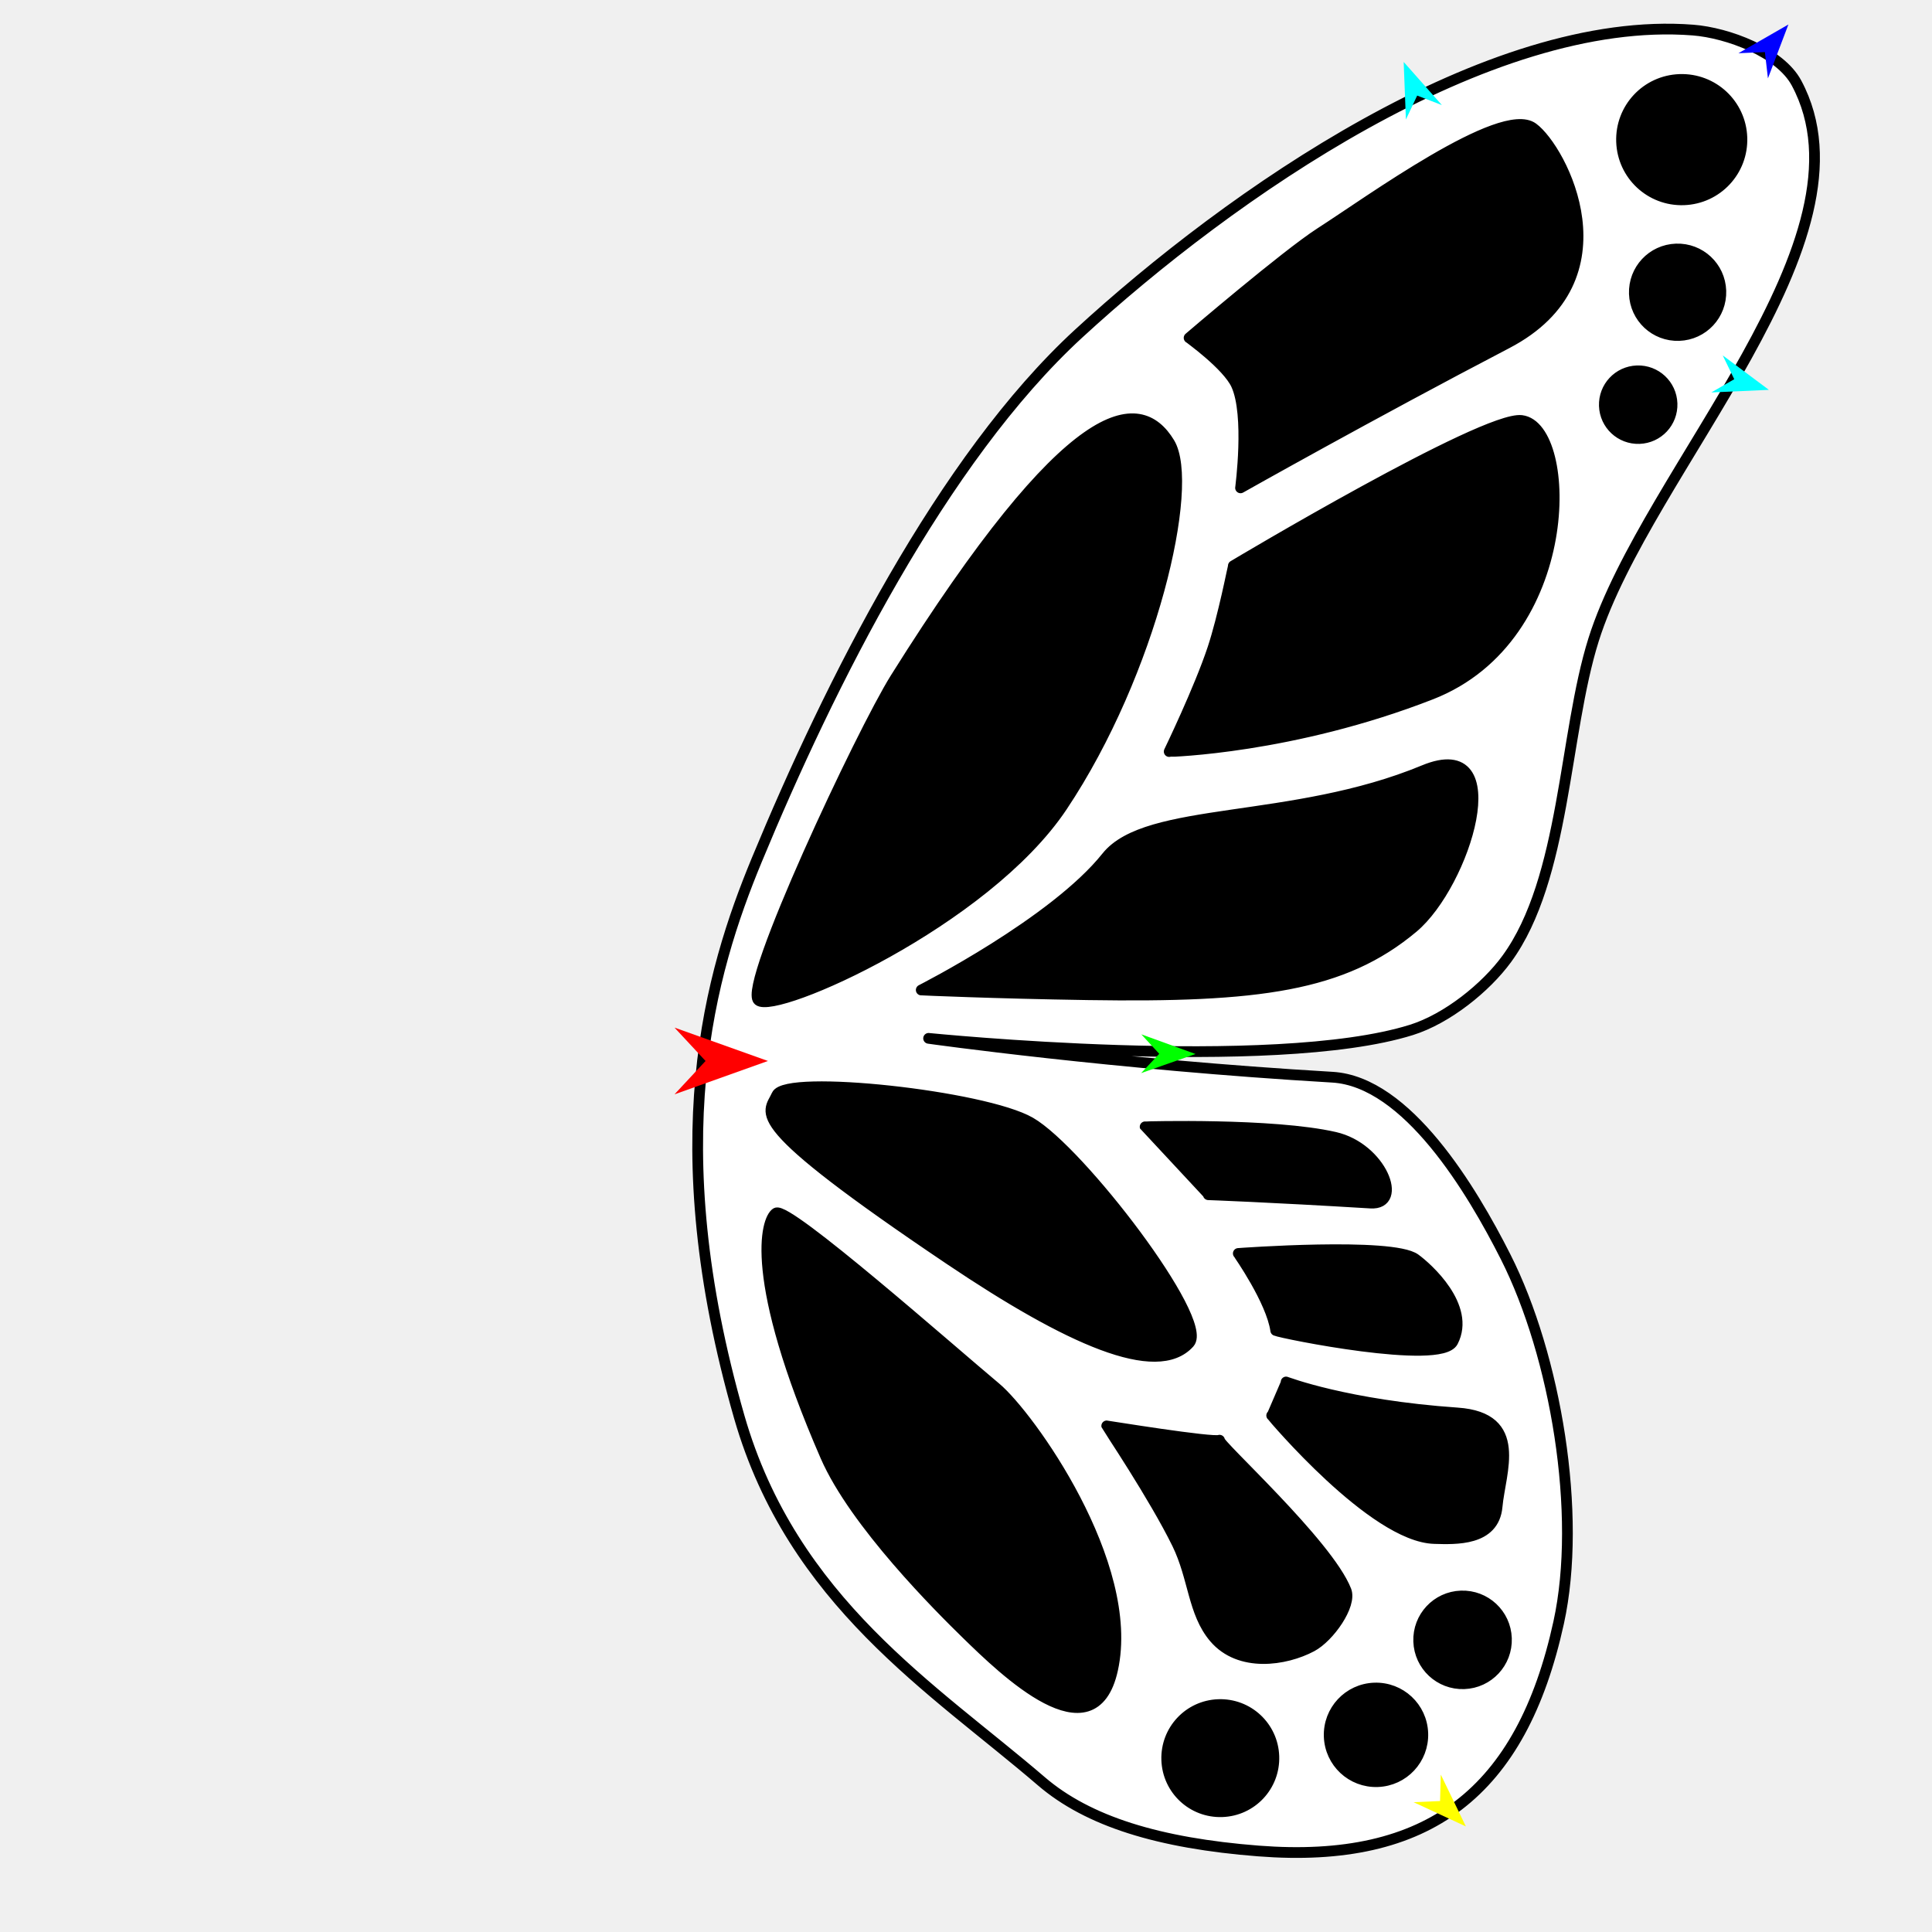
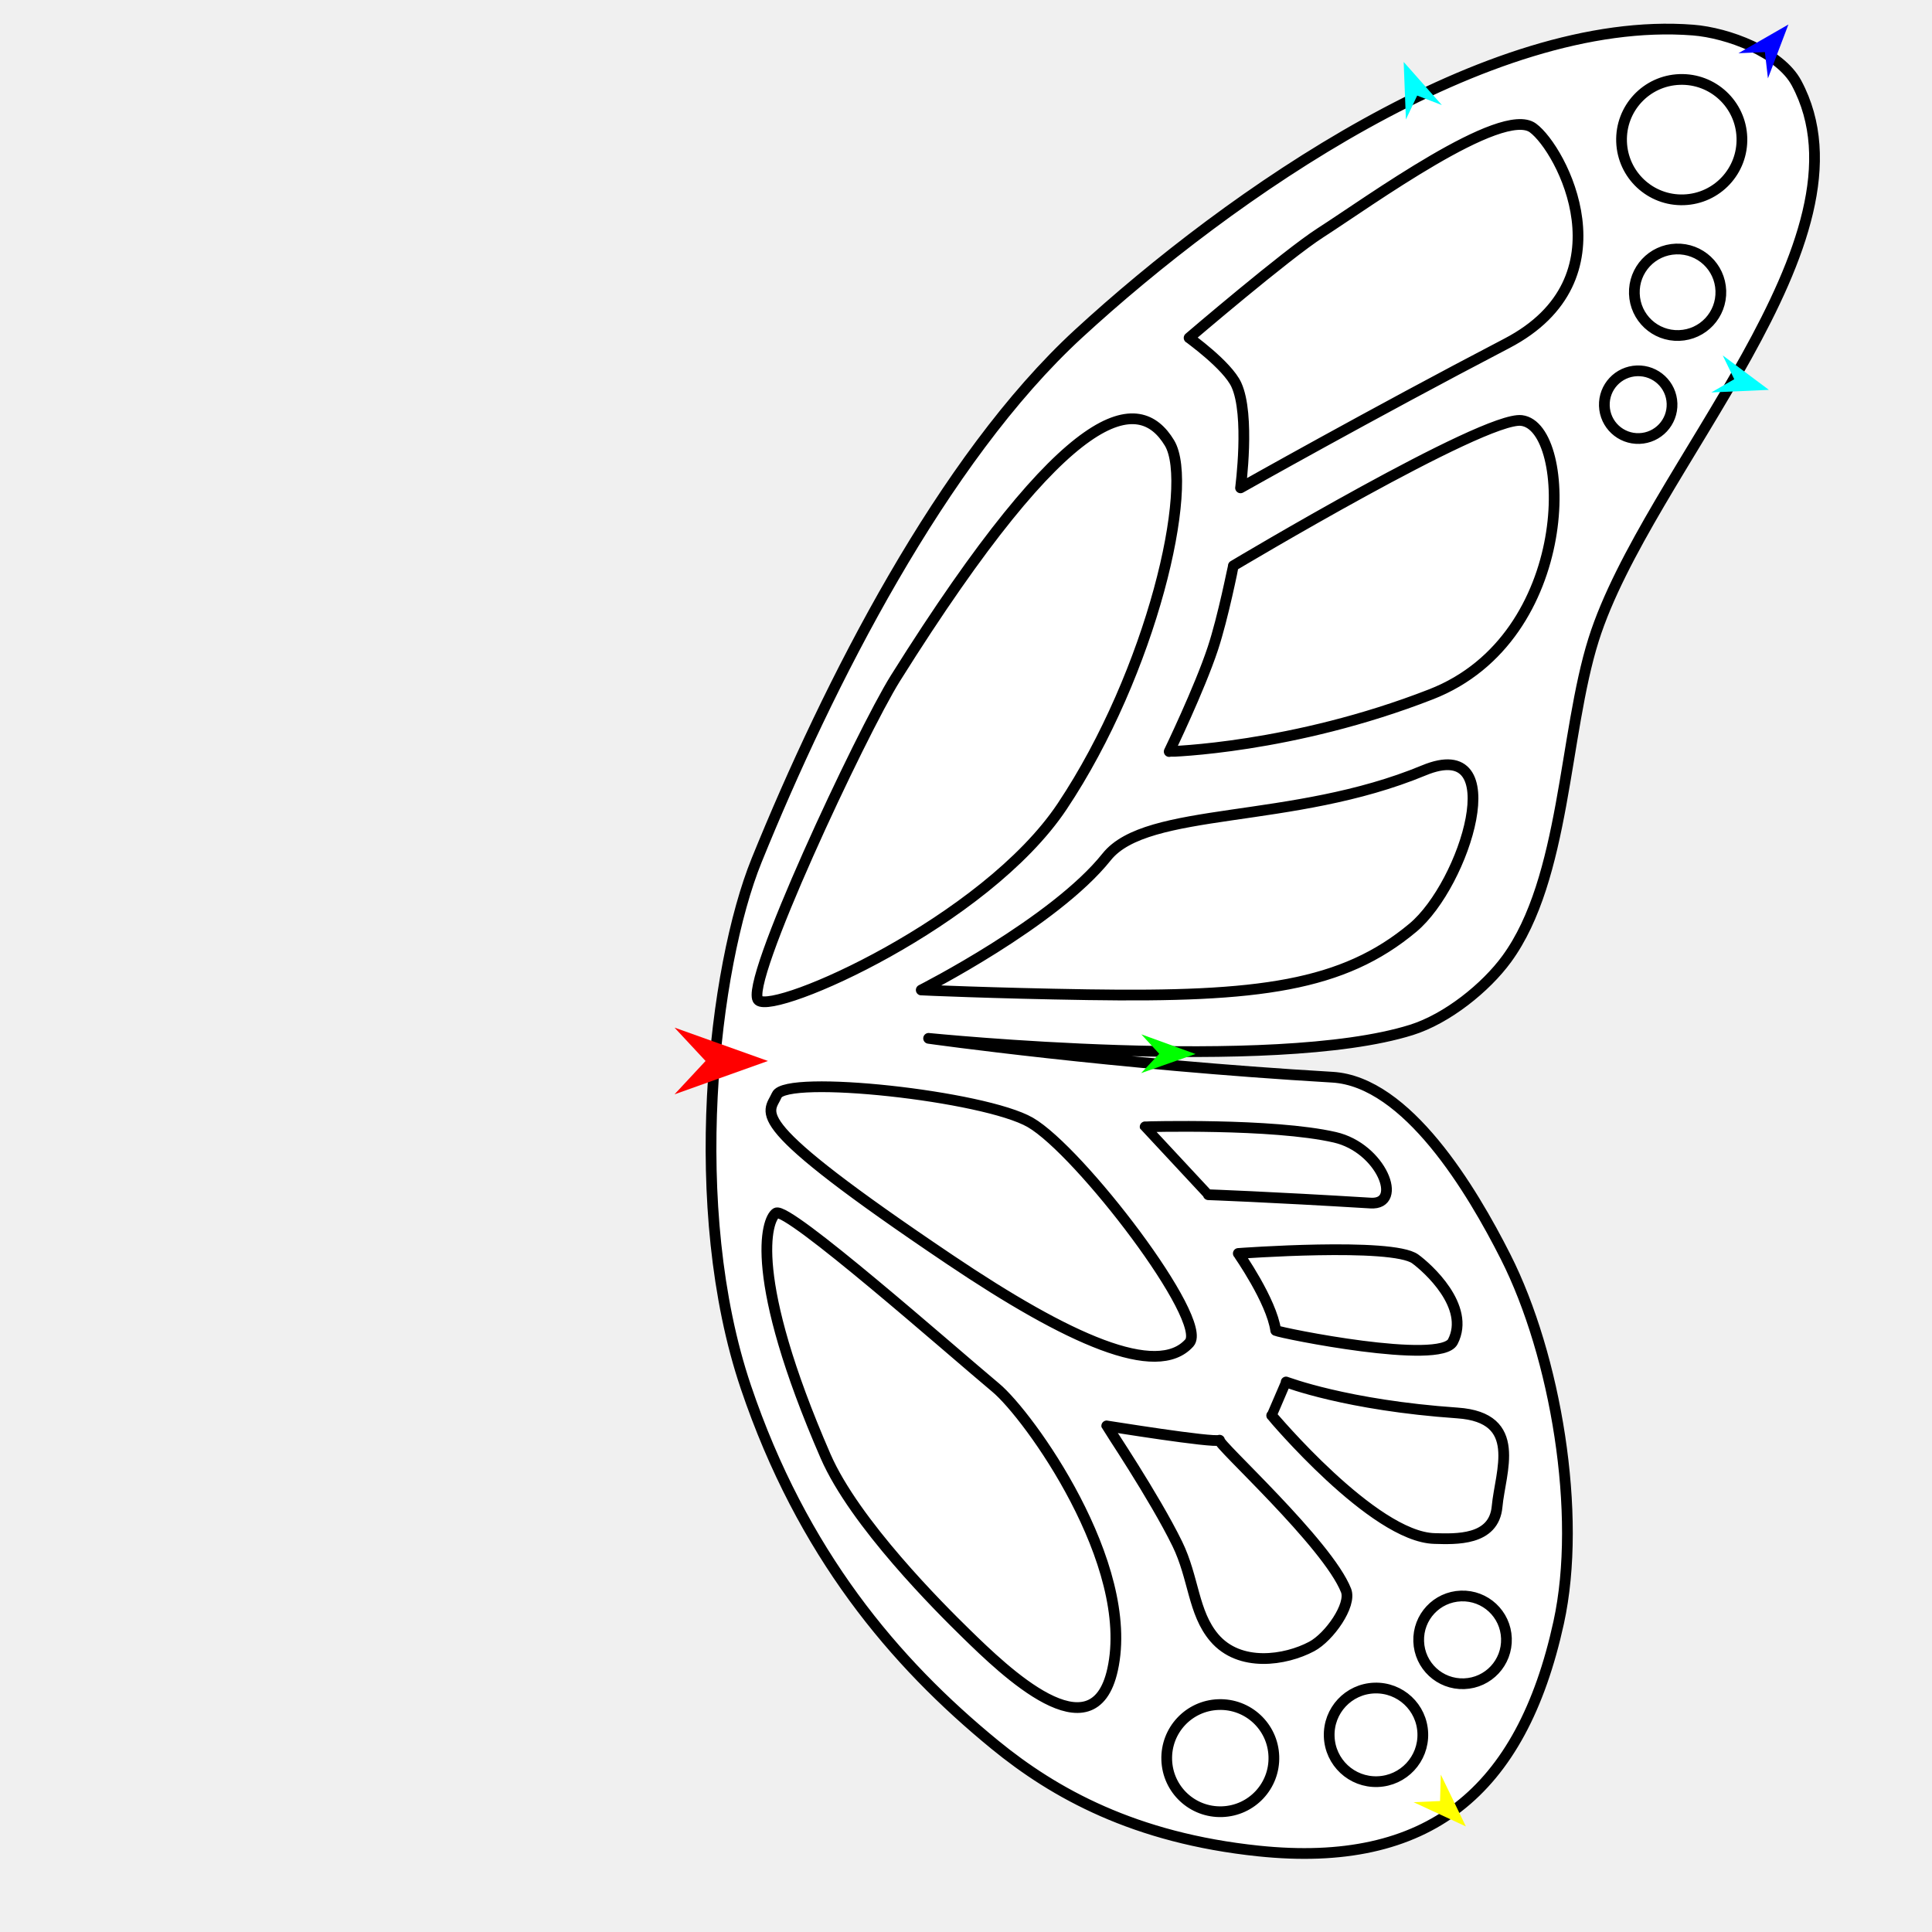
<svg xmlns="http://www.w3.org/2000/svg" version="1.1" id="Frame_0" width="720px" height="720px">
  <g id="wing_butterfly_2">
    <g id="butterfly_wing">
-       <path fill="#000000" fill-rule="evenodd" stroke="none" d="M 495.357 647.130 C 495.023 637.478 502.540 629.422 512.193 629.088 C 521.846 628.754 529.902 636.271 530.236 645.924 C 530.570 655.576 523.052 663.632 513.400 663.966 C 503.747 664.300 495.691 656.783 495.357 647.130 M 434.810 655.896 C 434.428 644.849 443.031 635.629 454.078 635.247 C 465.125 634.865 474.345 643.468 474.728 654.515 C 475.110 665.562 466.506 674.782 455.459 675.165 C 444.412 675.547 435.192 666.943 434.810 655.896 M 528.706 611.694 C 528.393 602.645 535.439 595.092 544.488 594.779 C 553.537 594.466 561.090 601.513 561.403 610.562 C 561.716 619.612 554.669 627.164 545.620 627.477 C 536.571 627.790 529.019 620.743 528.706 611.694 M 597.895 151.246 C 597.654 144.265 603.090 138.439 610.071 138.198 C 617.051 137.956 622.878 143.393 623.119 150.373 C 623.361 157.354 617.924 163.180 610.943 163.422 C 603.963 163.663 598.137 158.227 597.895 151.246 M 609.077 109.471 C 608.769 100.551 615.715 93.107 624.635 92.798 C 633.554 92.490 640.999 99.436 641.307 108.355 C 641.616 117.275 634.670 124.720 625.750 125.028 C 616.830 125.337 609.386 118.390 609.077 109.471 M 604.311 52.814 C 603.882 40.404 613.546 30.047 625.956 29.617 C 638.366 29.188 648.724 38.853 649.153 51.263 C 649.583 63.673 639.918 74.030 627.508 74.460 C 615.098 74.889 604.740 65.224 604.311 52.814 M 561.562 127.957 C 511.109 154.275 462.323 181.803 462.313 181.809 C 462.313 181.805 465.942 154.657 460.747 143.384 C 457.396 136.112 443.144 125.907 443.142 125.905 C 443.147 125.902 479.340 94.928 492.106 86.742 C 510.080 75.216 559.641 39.151 571.273 47.678 C 581.926 55.488 607.634 103.924 561.562 127.957 M 543.155 526.574 C 567.922 528.286 559.086 548.517 557.925 561.448 C 556.774 574.271 542.426 573.572 534.569 573.361 C 511.787 572.748 473.928 527.516 473.922 527.511 C 473.923 527.510 479.299 515.022 479.300 515.020 C 479.306 515.022 501.789 523.715 543.155 526.574 M 475.426 495.831 C 477.575 496.854 536.872 508.850 541.429 499.988 C 548.174 486.869 531.842 472.379 527.407 469.163 C 518.768 462.899 461.484 467.126 461.477 467.126 C 461.479 467.128 473.861 484.723 475.426 495.831 M 510.787 448.350 C 472.615 446.028 450.318 445.239 450.312 445.239 C 450.310 445.236 426.759 419.932 426.757 419.929 C 426.764 419.930 474.249 418.525 497.449 423.832 C 514.815 427.805 523.206 449.106 510.787 448.350 M 454.490 536.720 C 452.213 537.827 412.451 531.387 412.447 531.387 C 412.449 531.391 430.290 558.043 438.743 575.342 C 444.947 588.039 444.596 600.995 452.512 610.326 C 461.962 621.464 479.052 618.799 488.828 613.594 C 495.388 610.101 503.767 598.169 501.644 592.747 C 494.810 575.294 453.352 537.846 454.490 536.720 M 307.657 542.647 C 278.691 476.057 285.548 454.496 289.218 452.071 C 293.370 449.328 354.632 503.422 371.094 517.154 C 383.388 527.408 423.356 582.810 414.623 622.246 C 407.398 654.872 374.190 622.575 360.176 608.905 C 350.337 599.308 318.529 567.640 307.657 542.647 M 354.000 469.425 C 276.363 417.181 286.315 415.332 289.499 408.096 C 292.899 400.370 366.762 408.351 383.990 418.307 C 402.349 428.916 450.741 492.064 443.232 500.458 C 431.196 513.913 398.258 499.207 354.000 469.425 M 405.391 370.700 C 369.917 370.151 343.326 368.945 343.320 368.944 C 343.327 368.940 392.887 343.819 412.425 319.325 C 427.512 300.413 481.616 307.440 530.630 287.102 C 563.385 273.510 546.000 329.439 526.568 345.708 C 500.532 367.505 469.083 371.686 405.391 370.700 M 533.332 258.739 C 481.496 278.970 435.735 280.079 435.725 280.082 C 435.727 280.078 446.982 256.801 451.993 241.660 C 455.805 230.144 459.629 210.860 459.629 210.857 C 459.640 210.851 553.064 155.018 567.027 156.708 C 586.314 159.044 587.764 237.496 533.332 258.739 M 395.829 300.529 C 367.077 343.590 288.876 378.144 282.667 372.790 C 276.634 367.588 321.076 272.894 333.715 252.734 C 399.158 148.348 424.603 146.490 435.830 165.083 C 445.324 180.806 429.238 250.493 395.829 300.529 Z" />
+       <path fill="#ffffff" fill-rule="evenodd" stroke="none" d="M 495.357 647.130 C 495.023 637.478 502.540 629.422 512.193 629.088 C 521.846 628.754 529.902 636.271 530.236 645.924 C 530.570 655.576 523.052 663.632 513.400 663.966 C 503.747 664.300 495.691 656.783 495.357 647.130 M 434.810 655.896 C 434.428 644.849 443.031 635.629 454.078 635.247 C 465.125 634.865 474.345 643.468 474.728 654.515 C 475.110 665.562 466.506 674.782 455.459 675.165 C 444.412 675.547 435.192 666.943 434.810 655.896 M 528.706 611.694 C 528.393 602.645 535.439 595.092 544.488 594.779 C 553.537 594.466 561.090 601.513 561.403 610.562 C 561.716 619.612 554.669 627.164 545.620 627.477 C 536.571 627.790 529.019 620.743 528.706 611.694 M 597.895 151.246 C 597.654 144.265 603.090 138.439 610.071 138.198 C 617.051 137.956 622.878 143.393 623.119 150.373 C 623.361 157.354 617.924 163.180 610.943 163.422 C 603.963 163.663 598.137 158.227 597.895 151.246 M 609.077 109.471 C 608.769 100.551 615.715 93.107 624.635 92.798 C 633.554 92.490 640.999 99.436 641.307 108.355 C 641.616 117.275 634.670 124.720 625.750 125.028 C 616.830 125.337 609.386 118.390 609.077 109.471 M 604.311 52.814 C 603.882 40.404 613.546 30.047 625.956 29.617 C 638.366 29.188 648.724 38.853 649.153 51.263 C 649.583 63.673 639.918 74.030 627.508 74.460 C 615.098 74.889 604.740 65.224 604.311 52.814 M 561.562 127.957 C 511.109 154.275 462.323 181.803 462.313 181.809 C 462.313 181.805 465.942 154.657 460.747 143.384 C 457.396 136.112 443.144 125.907 443.142 125.905 C 443.147 125.902 479.340 94.928 492.106 86.742 C 510.080 75.216 559.641 39.151 571.273 47.678 C 581.926 55.488 607.634 103.924 561.562 127.957 M 543.155 526.574 C 567.922 528.286 559.086 548.517 557.925 561.448 C 556.774 574.271 542.426 573.572 534.569 573.361 C 511.787 572.748 473.928 527.516 473.922 527.511 C 473.923 527.510 479.299 515.022 479.300 515.020 C 479.306 515.022 501.789 523.715 543.155 526.574 M 475.426 495.831 C 477.575 496.854 536.872 508.850 541.429 499.988 C 548.174 486.869 531.842 472.379 527.407 469.163 C 518.768 462.899 461.484 467.126 461.477 467.126 C 461.479 467.128 473.861 484.723 475.426 495.831 M 510.787 448.350 C 472.615 446.028 450.318 445.239 450.312 445.239 C 450.310 445.236 426.759 419.932 426.757 419.929 C 426.764 419.930 474.249 418.525 497.449 423.832 C 514.815 427.805 523.206 449.106 510.787 448.350 M 454.490 536.720 C 452.213 537.827 412.451 531.387 412.447 531.387 C 412.449 531.391 430.290 558.043 438.743 575.342 C 444.947 588.039 444.596 600.995 452.512 610.326 C 461.962 621.464 479.052 618.799 488.828 613.594 C 495.388 610.101 503.767 598.169 501.644 592.747 C 494.810 575.294 453.352 537.846 454.490 536.720 M 307.657 542.647 C 278.691 476.057 285.548 454.496 289.218 452.071 C 293.370 449.328 354.632 503.422 371.094 517.154 C 383.388 527.408 423.356 582.810 414.623 622.246 C 407.398 654.872 374.190 622.575 360.176 608.905 C 350.337 599.308 318.529 567.640 307.657 542.647 M 354.000 469.425 C 276.363 417.181 286.315 415.332 289.499 408.096 C 292.899 400.370 366.762 408.351 383.990 418.307 C 402.349 428.916 450.741 492.064 443.232 500.458 C 431.196 513.913 398.258 499.207 354.000 469.425 M 405.391 370.700 C 369.917 370.151 343.326 368.945 343.320 368.944 C 343.327 368.940 392.887 343.819 412.425 319.325 C 427.512 300.413 481.616 307.440 530.630 287.102 C 563.385 273.510 546.000 329.439 526.568 345.708 C 500.532 367.505 469.083 371.686 405.391 370.700 M 533.332 258.739 C 481.496 278.970 435.735 280.079 435.725 280.082 C 435.727 280.078 446.982 256.801 451.993 241.660 C 455.805 230.144 459.629 210.860 459.629 210.857 C 459.640 210.851 553.064 155.018 567.027 156.708 C 586.314 159.044 587.764 237.496 533.332 258.739 M 395.829 300.529 C 367.077 343.590 288.876 378.144 282.667 372.790 C 276.634 367.588 321.076 272.894 333.715 252.734 C 399.158 148.348 424.603 146.490 435.830 165.083 C 445.324 180.806 429.238 250.493 395.829 300.529 Z" />
      <path fill="none" stroke="#ffffff" stroke-width="1" stroke-linecap="butt" stroke-linejoin="round" d="M 495.357 647.130 C 495.023 637.478 502.540 629.422 512.193 629.088 " />
      <path fill="none" stroke="#ffffff" stroke-width="1" stroke-linecap="butt" stroke-linejoin="round" d="M 512.193 629.088 C 521.846 628.754 529.902 636.271 530.236 645.924 " />
      <path fill="none" stroke="#ffffff" stroke-width="1" stroke-linecap="butt" stroke-linejoin="round" d="M 530.236 645.924 C 530.570 655.576 523.052 663.632 513.400 663.966 " />
      <path fill="none" stroke="#ffffff" stroke-width="1" stroke-linecap="butt" stroke-linejoin="round" d="M 513.400 663.966 C 503.747 664.300 495.691 656.783 495.357 647.130 " />
      <path fill="none" stroke="#ffffff" stroke-width="1" stroke-linecap="butt" stroke-linejoin="round" d="M 434.810 655.896 C 434.428 644.849 443.031 635.629 454.078 635.247 " />
      <path fill="none" stroke="#ffffff" stroke-width="1" stroke-linecap="butt" stroke-linejoin="round" d="M 454.078 635.247 C 465.125 634.865 474.345 643.468 474.728 654.515 " />
      <path fill="none" stroke="#ffffff" stroke-width="1" stroke-linecap="butt" stroke-linejoin="round" d="M 474.728 654.515 C 475.110 665.562 466.506 674.782 455.459 675.165 " />
      <path fill="none" stroke="#ffffff" stroke-width="1" stroke-linecap="butt" stroke-linejoin="round" d="M 455.459 675.165 C 444.412 675.547 435.192 666.943 434.810 655.896 " />
      <path fill="none" stroke="#ffffff" stroke-width="1" stroke-linecap="butt" stroke-linejoin="round" d="M 528.706 611.694 C 528.393 602.645 535.439 595.092 544.488 594.779 " />
      <path fill="none" stroke="#ffffff" stroke-width="1" stroke-linecap="butt" stroke-linejoin="round" d="M 544.488 594.779 C 553.537 594.466 561.090 601.513 561.403 610.562 " />
      <path fill="none" stroke="#ffffff" stroke-width="1" stroke-linecap="butt" stroke-linejoin="round" d="M 561.403 610.562 C 561.716 619.612 554.669 627.164 545.620 627.477 " />
      <path fill="none" stroke="#ffffff" stroke-width="1" stroke-linecap="butt" stroke-linejoin="round" d="M 545.620 627.477 C 536.571 627.790 529.019 620.743 528.706 611.694 " />
      <path fill="none" stroke="#ffffff" stroke-width="1" stroke-linecap="butt" stroke-linejoin="round" d="M 597.895 151.246 C 597.654 144.265 603.090 138.439 610.071 138.198 " />
      <path fill="none" stroke="#ffffff" stroke-width="1" stroke-linecap="butt" stroke-linejoin="round" d="M 610.071 138.198 C 617.051 137.956 622.878 143.393 623.119 150.373 " />
      <path fill="none" stroke="#ffffff" stroke-width="1" stroke-linecap="butt" stroke-linejoin="round" d="M 623.119 150.373 C 623.361 157.354 617.924 163.180 610.943 163.422 " />
      <path fill="none" stroke="#ffffff" stroke-width="1" stroke-linecap="butt" stroke-linejoin="round" d="M 610.943 163.422 C 603.963 163.663 598.137 158.227 597.895 151.246 " />
      <path fill="none" stroke="#ffffff" stroke-width="1" stroke-linecap="butt" stroke-linejoin="round" d="M 609.077 109.471 C 608.769 100.551 615.715 93.107 624.635 92.798 " />
      <path fill="none" stroke="#ffffff" stroke-width="1" stroke-linecap="butt" stroke-linejoin="round" d="M 624.635 92.798 C 633.554 92.490 640.999 99.436 641.307 108.355 " />
      <path fill="none" stroke="#ffffff" stroke-width="1" stroke-linecap="butt" stroke-linejoin="round" d="M 641.307 108.355 C 641.616 117.275 634.670 124.720 625.750 125.028 " />
      <path fill="none" stroke="#ffffff" stroke-width="1" stroke-linecap="butt" stroke-linejoin="round" d="M 625.750 125.028 C 616.830 125.337 609.386 118.390 609.077 109.471 " />
      <path fill="none" stroke="#ffffff" stroke-width="1" stroke-linecap="butt" stroke-linejoin="round" d="M 604.311 52.814 C 603.882 40.404 613.546 30.047 625.956 29.617 " />
      <path fill="none" stroke="#ffffff" stroke-width="1" stroke-linecap="butt" stroke-linejoin="round" d="M 625.956 29.617 C 638.366 29.188 648.724 38.853 649.153 51.263 " />
      <path fill="none" stroke="#ffffff" stroke-width="1" stroke-linecap="butt" stroke-linejoin="round" d="M 649.153 51.263 C 649.583 63.673 639.918 74.030 627.508 74.460 " />
      <path fill="none" stroke="#ffffff" stroke-width="1" stroke-linecap="butt" stroke-linejoin="round" d="M 627.508 74.460 C 615.098 74.889 604.740 65.224 604.311 52.814 " />
      <path fill="none" stroke="#ffffff" stroke-width="1" stroke-linecap="butt" stroke-linejoin="round" d="M 561.562 127.957 C 511.109 154.275 462.323 181.803 462.313 181.809 " />
      <path fill="none" stroke="#ffffff" stroke-width="1" stroke-linecap="butt" stroke-linejoin="round" d="M 462.313 181.809 C 462.313 181.805 465.942 154.657 460.747 143.384 " />
      <path fill="none" stroke="#ffffff" stroke-width="1" stroke-linecap="butt" stroke-linejoin="round" d="M 460.747 143.384 C 457.396 136.112 443.144 125.907 443.142 125.905 " />
      <path fill="none" stroke="#ffffff" stroke-width="1" stroke-linecap="butt" stroke-linejoin="round" d="M 443.142 125.905 C 443.147 125.902 479.340 94.928 492.106 86.742 " />
      <path fill="none" stroke="#ffffff" stroke-width="1" stroke-linecap="butt" stroke-linejoin="round" d="M 492.106 86.742 C 510.080 75.216 559.641 39.151 571.273 47.678 " />
      <path fill="none" stroke="#ffffff" stroke-width="1" stroke-linecap="butt" stroke-linejoin="round" d="M 571.273 47.678 C 581.926 55.488 607.634 103.924 561.562 127.957 " />
      <path fill="none" stroke="#ffffff" stroke-width="1" stroke-linecap="butt" stroke-linejoin="round" d="M 543.155 526.574 C 567.922 528.286 559.086 548.517 557.925 561.448 " />
      <path fill="none" stroke="#ffffff" stroke-width="1" stroke-linecap="butt" stroke-linejoin="round" d="M 557.925 561.448 C 556.774 574.271 542.426 573.572 534.569 573.361 " />
      <path fill="none" stroke="#ffffff" stroke-width="1" stroke-linecap="butt" stroke-linejoin="round" d="M 534.569 573.361 C 511.787 572.748 473.928 527.516 473.922 527.511 " />
      <path fill="none" stroke="#ffffff" stroke-width="1" stroke-linecap="butt" stroke-linejoin="round" d="M 473.922 527.511 C 473.923 527.510 479.299 515.022 479.300 515.020 " />
      <path fill="none" stroke="#ffffff" stroke-width="1" stroke-linecap="butt" stroke-linejoin="round" d="M 479.300 515.020 C 479.306 515.022 501.789 523.715 543.155 526.574 " />
      <path fill="none" stroke="#ffffff" stroke-width="1" stroke-linecap="butt" stroke-linejoin="round" d="M 475.426 495.831 C 477.575 496.854 536.872 508.850 541.429 499.988 " />
      <path fill="none" stroke="#ffffff" stroke-width="1" stroke-linecap="butt" stroke-linejoin="round" d="M 541.429 499.988 C 548.174 486.869 531.842 472.379 527.407 469.163 " />
      <path fill="none" stroke="#ffffff" stroke-width="1" stroke-linecap="butt" stroke-linejoin="round" d="M 527.407 469.163 C 518.768 462.899 461.484 467.126 461.477 467.126 " />
      <path fill="none" stroke="#ffffff" stroke-width="1" stroke-linecap="butt" stroke-linejoin="round" d="M 461.477 467.126 C 461.479 467.128 473.861 484.723 475.426 495.831 " />
      <path fill="none" stroke="#ffffff" stroke-width="1" stroke-linecap="butt" stroke-linejoin="round" d="M 510.787 448.350 C 472.615 446.028 450.318 445.239 450.312 445.239 " />
      <path fill="none" stroke="#ffffff" stroke-width="1" stroke-linecap="butt" stroke-linejoin="round" d="M 450.312 445.239 C 450.310 445.236 426.759 419.932 426.757 419.929 " />
      <path fill="none" stroke="#ffffff" stroke-width="1" stroke-linecap="butt" stroke-linejoin="round" d="M 426.757 419.929 C 426.764 419.930 474.249 418.525 497.449 423.832 " />
      <path fill="none" stroke="#ffffff" stroke-width="1" stroke-linecap="butt" stroke-linejoin="round" d="M 497.449 423.832 C 514.815 427.805 523.206 449.106 510.787 448.350 " />
      <path fill="none" stroke="#ffffff" stroke-width="1" stroke-linecap="butt" stroke-linejoin="round" d="M 454.490 536.720 C 452.213 537.827 412.451 531.387 412.447 531.387 " />
      <path fill="none" stroke="#ffffff" stroke-width="1" stroke-linecap="butt" stroke-linejoin="round" d="M 412.447 531.387 C 412.449 531.391 430.290 558.043 438.743 575.342 " />
      <path fill="none" stroke="#ffffff" stroke-width="1" stroke-linecap="butt" stroke-linejoin="round" d="M 438.743 575.342 C 444.947 588.039 444.596 600.995 452.512 610.326 " />
      <path fill="none" stroke="#ffffff" stroke-width="1" stroke-linecap="butt" stroke-linejoin="round" d="M 452.512 610.326 C 461.962 621.464 479.052 618.799 488.828 613.594 " />
      <path fill="none" stroke="#ffffff" stroke-width="1" stroke-linecap="butt" stroke-linejoin="round" d="M 488.828 613.594 C 495.388 610.101 503.767 598.169 501.644 592.747 " />
      <path fill="none" stroke="#ffffff" stroke-width="1" stroke-linecap="butt" stroke-linejoin="round" d="M 501.644 592.747 C 494.810 575.294 453.352 537.846 454.490 536.720 " />
      <path fill="none" stroke="#ffffff" stroke-width="1" stroke-linecap="butt" stroke-linejoin="round" d="M 307.657 542.647 C 278.691 476.057 285.548 454.496 289.218 452.071 " />
      <path fill="none" stroke="#ffffff" stroke-width="1" stroke-linecap="butt" stroke-linejoin="round" d="M 289.218 452.071 C 293.370 449.328 354.632 503.422 371.094 517.154 " />
      <path fill="none" stroke="#ffffff" stroke-width="1" stroke-linecap="butt" stroke-linejoin="round" d="M 371.094 517.154 C 383.388 527.408 423.356 582.810 414.623 622.246 " />
      <path fill="none" stroke="#ffffff" stroke-width="1" stroke-linecap="butt" stroke-linejoin="round" d="M 414.623 622.246 C 407.398 654.872 374.190 622.575 360.176 608.905 " />
      <path fill="none" stroke="#ffffff" stroke-width="1" stroke-linecap="butt" stroke-linejoin="round" d="M 360.176 608.905 C 350.337 599.308 318.529 567.640 307.657 542.647 " />
      <path fill="none" stroke="#ffffff" stroke-width="1" stroke-linecap="butt" stroke-linejoin="round" d="M 354.000 469.425 C 276.363 417.181 286.315 415.332 289.499 408.096 " />
      <path fill="none" stroke="#ffffff" stroke-width="1" stroke-linecap="butt" stroke-linejoin="round" d="M 289.499 408.096 C 292.899 400.370 366.762 408.351 383.990 418.307 " />
      <path fill="none" stroke="#ffffff" stroke-width="1" stroke-linecap="butt" stroke-linejoin="round" d="M 383.990 418.307 C 402.349 428.916 450.741 492.064 443.232 500.458 " />
      <path fill="none" stroke="#ffffff" stroke-width="1" stroke-linecap="butt" stroke-linejoin="round" d="M 443.232 500.458 C 431.196 513.913 398.258 499.207 354.000 469.425 " />
      <path fill="none" stroke="#ffffff" stroke-width="1" stroke-linecap="butt" stroke-linejoin="round" d="M 405.391 370.700 C 369.917 370.151 343.326 368.945 343.320 368.944 " />
      <path fill="none" stroke="#ffffff" stroke-width="1" stroke-linecap="butt" stroke-linejoin="round" d="M 343.320 368.944 C 343.327 368.940 392.887 343.819 412.425 319.325 " />
      <path fill="none" stroke="#ffffff" stroke-width="1" stroke-linecap="butt" stroke-linejoin="round" d="M 412.425 319.325 C 427.512 300.413 481.616 307.440 530.630 287.102 " />
      <path fill="none" stroke="#ffffff" stroke-width="1" stroke-linecap="butt" stroke-linejoin="round" d="M 530.630 287.102 C 563.385 273.510 546.000 329.439 526.568 345.708 " />
      <path fill="none" stroke="#ffffff" stroke-width="1" stroke-linecap="butt" stroke-linejoin="round" d="M 526.568 345.708 C 500.532 367.505 469.083 371.686 405.391 370.700 " />
      <path fill="none" stroke="#ffffff" stroke-width="1" stroke-linecap="butt" stroke-linejoin="round" d="M 533.332 258.739 C 481.496 278.970 435.735 280.079 435.725 280.082 " />
      <path fill="none" stroke="#ffffff" stroke-width="1" stroke-linecap="butt" stroke-linejoin="round" d="M 435.725 280.082 C 435.727 280.078 446.982 256.801 451.993 241.660 " />
      <path fill="none" stroke="#ffffff" stroke-width="1" stroke-linecap="butt" stroke-linejoin="round" d="M 451.993 241.660 C 455.805 230.144 459.629 210.860 459.629 210.857 " />
      <path fill="none" stroke="#ffffff" stroke-width="1" stroke-linecap="butt" stroke-linejoin="round" d="M 459.629 210.857 C 459.640 210.851 553.064 155.018 567.027 156.708 " />
      <path fill="none" stroke="#ffffff" stroke-width="1" stroke-linecap="butt" stroke-linejoin="round" d="M 567.027 156.708 C 586.314 159.044 587.764 237.496 533.332 258.739 " />
      <path fill="none" stroke="#ffffff" stroke-width="1" stroke-linecap="butt" stroke-linejoin="round" d="M 395.829 300.529 C 367.077 343.590 288.876 378.144 282.667 372.790 " />
      <path fill="none" stroke="#ffffff" stroke-width="1" stroke-linecap="butt" stroke-linejoin="round" d="M 282.667 372.790 C 276.634 367.588 321.076 272.894 333.715 252.734 " />
      <path fill="none" stroke="#ffffff" stroke-width="1" stroke-linecap="butt" stroke-linejoin="round" d="M 333.715 252.734 C 399.158 148.348 424.603 146.490 435.830 165.083 " />
      <path fill="none" stroke="#ffffff" stroke-width="1" stroke-linecap="butt" stroke-linejoin="round" d="M 435.830 165.083 C 445.324 180.806 429.238 250.493 395.829 300.529 " />
-       <path fill="#ffffff" fill-rule="evenodd" stroke="#000000" stroke-width="4" stroke-linecap="round" stroke-linejoin="round" d="M 275.494 528.023 C 245.995 425.361 264.605 362.599 281.994 320.571 C 309.114 255.025 351.163 171.055 401.948 124.353 C 458.349 72.487 554.541 5.232 630.931 11.206 C 643.884 12.219 663.349 19.470 669.494 30.917 C 700.824 89.279 613.795 175.191 593.894 238.371 C 582.782 273.650 583.344 327.469 561.533 357.342 C 553.689 368.085 539.306 379.647 525.971 383.826 C 474.461 399.968 346.082 386.962 346.064 386.962 C 346.079 386.964 414.790 396.649 496.538 401.440 C 524.382 403.072 548.497 443.465 561.086 468.355 C 579.738 505.232 589.709 564.309 580.871 604.678 C 566.994 668.058 532.288 694.736 468.988 689.808 C 431.879 686.919 405.512 678.797 388.063 663.807 C 347.926 629.327 295.294 596.931 275.494 528.023 M 495.357 647.130 C 495.023 637.478 502.540 629.422 512.193 629.088 C 521.846 628.754 529.902 636.271 530.236 645.924 C 530.570 655.576 523.052 663.632 513.400 663.966 C 503.747 664.300 495.691 656.783 495.357 647.130 M 434.810 655.896 C 434.428 644.849 443.031 635.629 454.078 635.247 C 465.125 634.865 474.345 643.468 474.728 654.515 C 475.110 665.562 466.506 674.782 455.459 675.165 C 444.412 675.547 435.192 666.943 434.810 655.896 M 528.706 611.694 C 528.393 602.645 535.439 595.092 544.488 594.779 C 553.537 594.466 561.090 601.513 561.403 610.562 C 561.716 619.612 554.669 627.164 545.620 627.477 C 536.571 627.790 529.019 620.743 528.706 611.694 M 597.895 151.246 C 597.654 144.265 603.090 138.439 610.071 138.198 C 617.051 137.956 622.878 143.393 623.119 150.373 C 623.361 157.354 617.924 163.180 610.943 163.422 C 603.963 163.663 598.137 158.227 597.895 151.246 M 609.077 109.471 C 608.769 100.551 615.715 93.107 624.635 92.798 C 633.554 92.490 640.999 99.436 641.307 108.355 C 641.616 117.275 634.670 124.720 625.750 125.028 C 616.830 125.337 609.386 118.390 609.077 109.471 M 604.311 52.814 C 603.882 40.404 613.546 30.047 625.956 29.617 C 638.366 29.188 648.724 38.853 649.153 51.263 C 649.583 63.673 639.918 74.030 627.508 74.460 C 615.098 74.889 604.740 65.224 604.311 52.814 M 561.562 127.957 C 511.109 154.275 462.323 181.803 462.313 181.809 C 462.313 181.805 465.942 154.657 460.747 143.384 C 457.396 136.112 443.144 125.907 443.142 125.905 C 443.147 125.902 479.340 94.928 492.106 86.742 C 510.080 75.216 559.641 39.151 571.273 47.678 C 581.926 55.488 607.634 103.924 561.562 127.957 M 543.155 526.574 C 567.922 528.286 559.086 548.517 557.925 561.448 C 556.774 574.271 542.426 573.572 534.569 573.361 C 511.787 572.748 473.928 527.516 473.922 527.511 C 473.923 527.510 479.299 515.022 479.300 515.020 C 479.306 515.022 501.789 523.715 543.155 526.574 M 475.426 495.831 C 477.575 496.854 536.872 508.850 541.429 499.988 C 548.174 486.869 531.842 472.379 527.407 469.163 C 518.768 462.899 461.484 467.126 461.477 467.126 C 461.479 467.128 473.861 484.723 475.426 495.831 M 510.787 448.350 C 472.615 446.028 450.318 445.239 450.312 445.239 C 450.310 445.236 426.759 419.932 426.757 419.929 C 426.764 419.930 474.249 418.525 497.449 423.832 C 514.815 427.805 523.206 449.106 510.787 448.350 M 454.490 536.720 C 452.213 537.827 412.451 531.387 412.447 531.387 C 412.449 531.391 430.290 558.043 438.743 575.342 C 444.947 588.039 444.596 600.995 452.512 610.326 C 461.962 621.464 479.052 618.799 488.828 613.594 C 495.388 610.101 503.767 598.169 501.644 592.747 C 494.810 575.294 453.352 537.846 454.490 536.720 M 307.657 542.647 C 278.691 476.057 285.548 454.496 289.218 452.071 C 293.370 449.328 354.632 503.422 371.094 517.154 C 383.388 527.408 423.356 582.810 414.623 622.246 C 407.398 654.872 374.190 622.575 360.176 608.905 C 350.337 599.308 318.529 567.640 307.657 542.647 M 354.000 469.425 C 276.363 417.181 286.315 415.332 289.499 408.096 C 292.899 400.370 366.762 408.351 383.990 418.307 C 402.349 428.916 450.741 492.064 443.232 500.458 C 431.196 513.913 398.258 499.207 354.000 469.425 M 405.391 370.700 C 369.917 370.151 343.326 368.945 343.320 368.944 C 343.327 368.940 392.887 343.819 412.425 319.325 C 427.512 300.413 481.616 307.440 530.630 287.102 C 563.385 273.510 546.000 329.439 526.568 345.708 C 500.532 367.505 469.083 371.686 405.391 370.700 M 533.332 258.739 C 481.496 278.970 435.735 280.079 435.725 280.082 C 435.727 280.078 446.982 256.801 451.993 241.660 C 455.805 230.144 459.629 210.860 459.629 210.857 C 459.640 210.851 553.064 155.018 567.027 156.708 C 586.314 159.044 587.764 237.496 533.332 258.739 M 395.829 300.529 C 367.077 343.590 288.876 378.144 282.667 372.790 C 276.634 367.588 321.076 272.894 333.715 252.734 C 399.158 148.348 424.603 146.490 435.830 165.083 C 445.324 180.806 429.238 250.493 395.829 300.529 Z" />
+       <path fill="#ffffff" fill-rule="evenodd" stroke="#000000" stroke-width="4" stroke-linecap="round" stroke-linejoin="round" d="M 277.963 516.914 C 255.422 450.232 265.817 360.450 281.994 320.571 C 308.658 254.839 351.163 171.055 401.948 124.353 C 458.349 72.487 554.541 5.232 630.931 11.206 C 643.884 12.219 663.349 19.470 669.494 30.917 C 700.824 89.279 613.795 175.191 593.894 238.371 C 582.782 273.650 583.344 327.469 561.533 357.342 C 553.689 368.085 539.306 379.647 525.971 383.826 C 474.461 399.968 346.082 386.962 346.064 386.962 C 346.079 386.964 414.790 396.649 496.538 401.440 C 524.382 403.072 548.497 443.465 561.086 468.355 C 579.738 505.232 589.709 564.309 580.871 604.678 C 566.994 668.058 532.136 696.407 468.988 689.808 C 422.873 684.989 392.961 668.372 370.782 650.229 C 333.237 619.518 298.897 578.844 277.963 516.914 M 495.357 647.130 C 495.023 637.478 502.540 629.422 512.193 629.088 C 521.846 628.754 529.902 636.271 530.236 645.924 C 530.570 655.576 523.052 663.632 513.400 663.966 C 503.747 664.300 495.691 656.783 495.357 647.130 M 434.810 655.896 C 434.428 644.849 443.031 635.629 454.078 635.247 C 465.125 634.865 474.345 643.468 474.728 654.515 C 475.110 665.562 466.506 674.782 455.459 675.165 C 444.412 675.547 435.192 666.943 434.810 655.896 M 528.706 611.694 C 528.393 602.645 535.439 595.092 544.488 594.779 C 553.537 594.466 561.090 601.513 561.403 610.562 C 561.716 619.612 554.669 627.164 545.620 627.477 C 536.571 627.790 529.019 620.743 528.706 611.694 M 597.895 151.246 C 597.654 144.265 603.090 138.439 610.071 138.198 C 617.051 137.956 622.878 143.393 623.119 150.373 C 623.361 157.354 617.924 163.180 610.943 163.422 C 603.963 163.663 598.137 158.227 597.895 151.246 M 609.077 109.471 C 608.769 100.551 615.715 93.107 624.635 92.798 C 633.554 92.490 640.999 99.436 641.307 108.355 C 641.616 117.275 634.670 124.720 625.750 125.028 C 616.830 125.337 609.386 118.390 609.077 109.471 M 604.311 52.814 C 603.882 40.404 613.546 30.047 625.956 29.617 C 638.366 29.188 648.724 38.853 649.153 51.263 C 649.583 63.673 639.918 74.030 627.508 74.460 C 615.098 74.889 604.740 65.224 604.311 52.814 M 561.562 127.957 C 511.109 154.275 462.323 181.803 462.313 181.809 C 462.313 181.805 465.942 154.657 460.747 143.384 C 457.396 136.112 443.144 125.907 443.142 125.905 C 443.147 125.902 479.340 94.928 492.106 86.742 C 510.080 75.216 559.641 39.151 571.273 47.678 C 581.926 55.488 607.634 103.924 561.562 127.957 M 543.155 526.574 C 567.922 528.286 559.086 548.517 557.925 561.448 C 556.774 574.271 542.426 573.572 534.569 573.361 C 511.787 572.748 473.928 527.516 473.922 527.511 C 473.923 527.510 479.299 515.022 479.300 515.020 C 479.306 515.022 501.789 523.715 543.155 526.574 M 475.426 495.831 C 477.575 496.854 536.872 508.850 541.429 499.988 C 548.174 486.869 531.842 472.379 527.407 469.163 C 518.768 462.899 461.484 467.126 461.477 467.126 C 461.479 467.128 473.861 484.723 475.426 495.831 M 510.787 448.350 C 472.615 446.028 450.318 445.239 450.312 445.239 C 450.310 445.236 426.759 419.932 426.757 419.929 C 426.764 419.930 474.249 418.525 497.449 423.832 C 514.815 427.805 523.206 449.106 510.787 448.350 M 454.490 536.720 C 452.213 537.827 412.451 531.387 412.447 531.387 C 412.449 531.391 430.290 558.043 438.743 575.342 C 444.947 588.039 444.596 600.995 452.512 610.326 C 461.962 621.464 479.052 618.799 488.828 613.594 C 495.388 610.101 503.767 598.169 501.644 592.747 C 494.810 575.294 453.352 537.846 454.490 536.720 M 307.657 542.647 C 278.691 476.057 285.548 454.496 289.218 452.071 C 293.370 449.328 354.632 503.422 371.094 517.154 C 383.388 527.408 423.356 582.810 414.623 622.246 C 407.398 654.872 374.190 622.575 360.176 608.905 C 350.337 599.308 318.529 567.640 307.657 542.647 M 354.000 469.425 C 276.363 417.181 286.315 415.332 289.499 408.096 C 292.899 400.370 366.762 408.351 383.990 418.307 C 402.349 428.916 450.741 492.064 443.232 500.458 C 431.196 513.913 398.258 499.207 354.000 469.425 M 405.391 370.700 C 369.917 370.151 343.326 368.945 343.320 368.944 C 343.327 368.940 392.887 343.819 412.425 319.325 C 427.512 300.413 481.616 307.440 530.630 287.102 C 563.385 273.510 546.000 329.439 526.568 345.708 C 500.532 367.505 469.083 371.686 405.391 370.700 M 533.332 258.739 C 481.496 278.970 435.735 280.079 435.725 280.082 C 435.727 280.078 446.982 256.801 451.993 241.660 C 455.805 230.144 459.629 210.860 459.629 210.857 C 459.640 210.851 553.064 155.018 567.027 156.708 C 586.314 159.044 587.764 237.496 533.332 258.739 M 395.829 300.529 C 367.077 343.590 288.876 378.144 282.667 372.790 C 276.634 367.588 321.076 272.894 333.715 252.734 C 399.158 148.348 424.603 146.490 435.830 165.083 C 445.324 180.806 429.238 250.493 395.829 300.529 Z" />
    </g>
    <g id="specs">
      <path fill="#ff0000" fill-rule="evenodd" stroke="none" d="M 286.185 395.394 C 286.182 395.395 251.376 407.826 251.372 407.827 C 251.374 407.826 262.940 395.395 262.941 395.394 C 262.940 395.393 251.374 382.962 251.372 382.961 C 251.376 382.962 286.182 395.393 286.185 395.394 Z" />
      <path fill="#0000ff" fill-rule="evenodd" stroke="none" d="M 666.483 9.131 C 666.483 9.133 658.861 29.203 658.861 29.205 C 658.861 29.204 657.724 19.408 657.724 19.407 C 657.723 19.407 647.870 19.835 647.868 19.835 C 647.870 19.834 666.481 9.132 666.483 9.131 Z" />
      <path fill="#00ff00" fill-rule="evenodd" stroke="none" d="M 445.527 392.794 C 445.525 392.793 425.344 385.470 425.342 385.469 C 425.342 385.470 432.024 392.725 432.025 392.726 C 432.024 392.726 425.270 399.913 425.269 399.914 C 425.271 399.913 445.525 392.794 445.527 392.794 Z" />
      <path fill="#ffff00" fill-rule="evenodd" stroke="none" d="M 546.293 680.662 C 546.292 680.660 536.942 661.334 536.941 661.332 C 536.941 661.333 536.667 671.192 536.667 671.193 C 536.666 671.193 526.813 671.630 526.812 671.630 C 526.814 671.631 546.291 680.661 546.293 680.662 Z" />
      <path fill="#00ffff" fill-rule="evenodd" stroke="none" d="M 659.213 145.288 C 659.211 145.288 637.763 146.248 637.761 146.248 C 637.762 146.247 646.306 141.320 646.306 141.319 C 646.306 141.319 642.007 132.442 642.007 132.441 C 642.008 132.443 659.211 145.287 659.213 145.288 Z" />
      <path fill="#00ffff" fill-rule="evenodd" stroke="none" d="M 523.109 23.086 C 523.109 23.088 523.941 44.541 523.941 44.543 C 523.941 44.542 528.139 35.617 528.140 35.616 C 528.141 35.617 537.344 39.161 537.345 39.161 C 537.344 39.160 523.111 23.088 523.109 23.086 Z" />
    </g>
  </g>
</svg>
